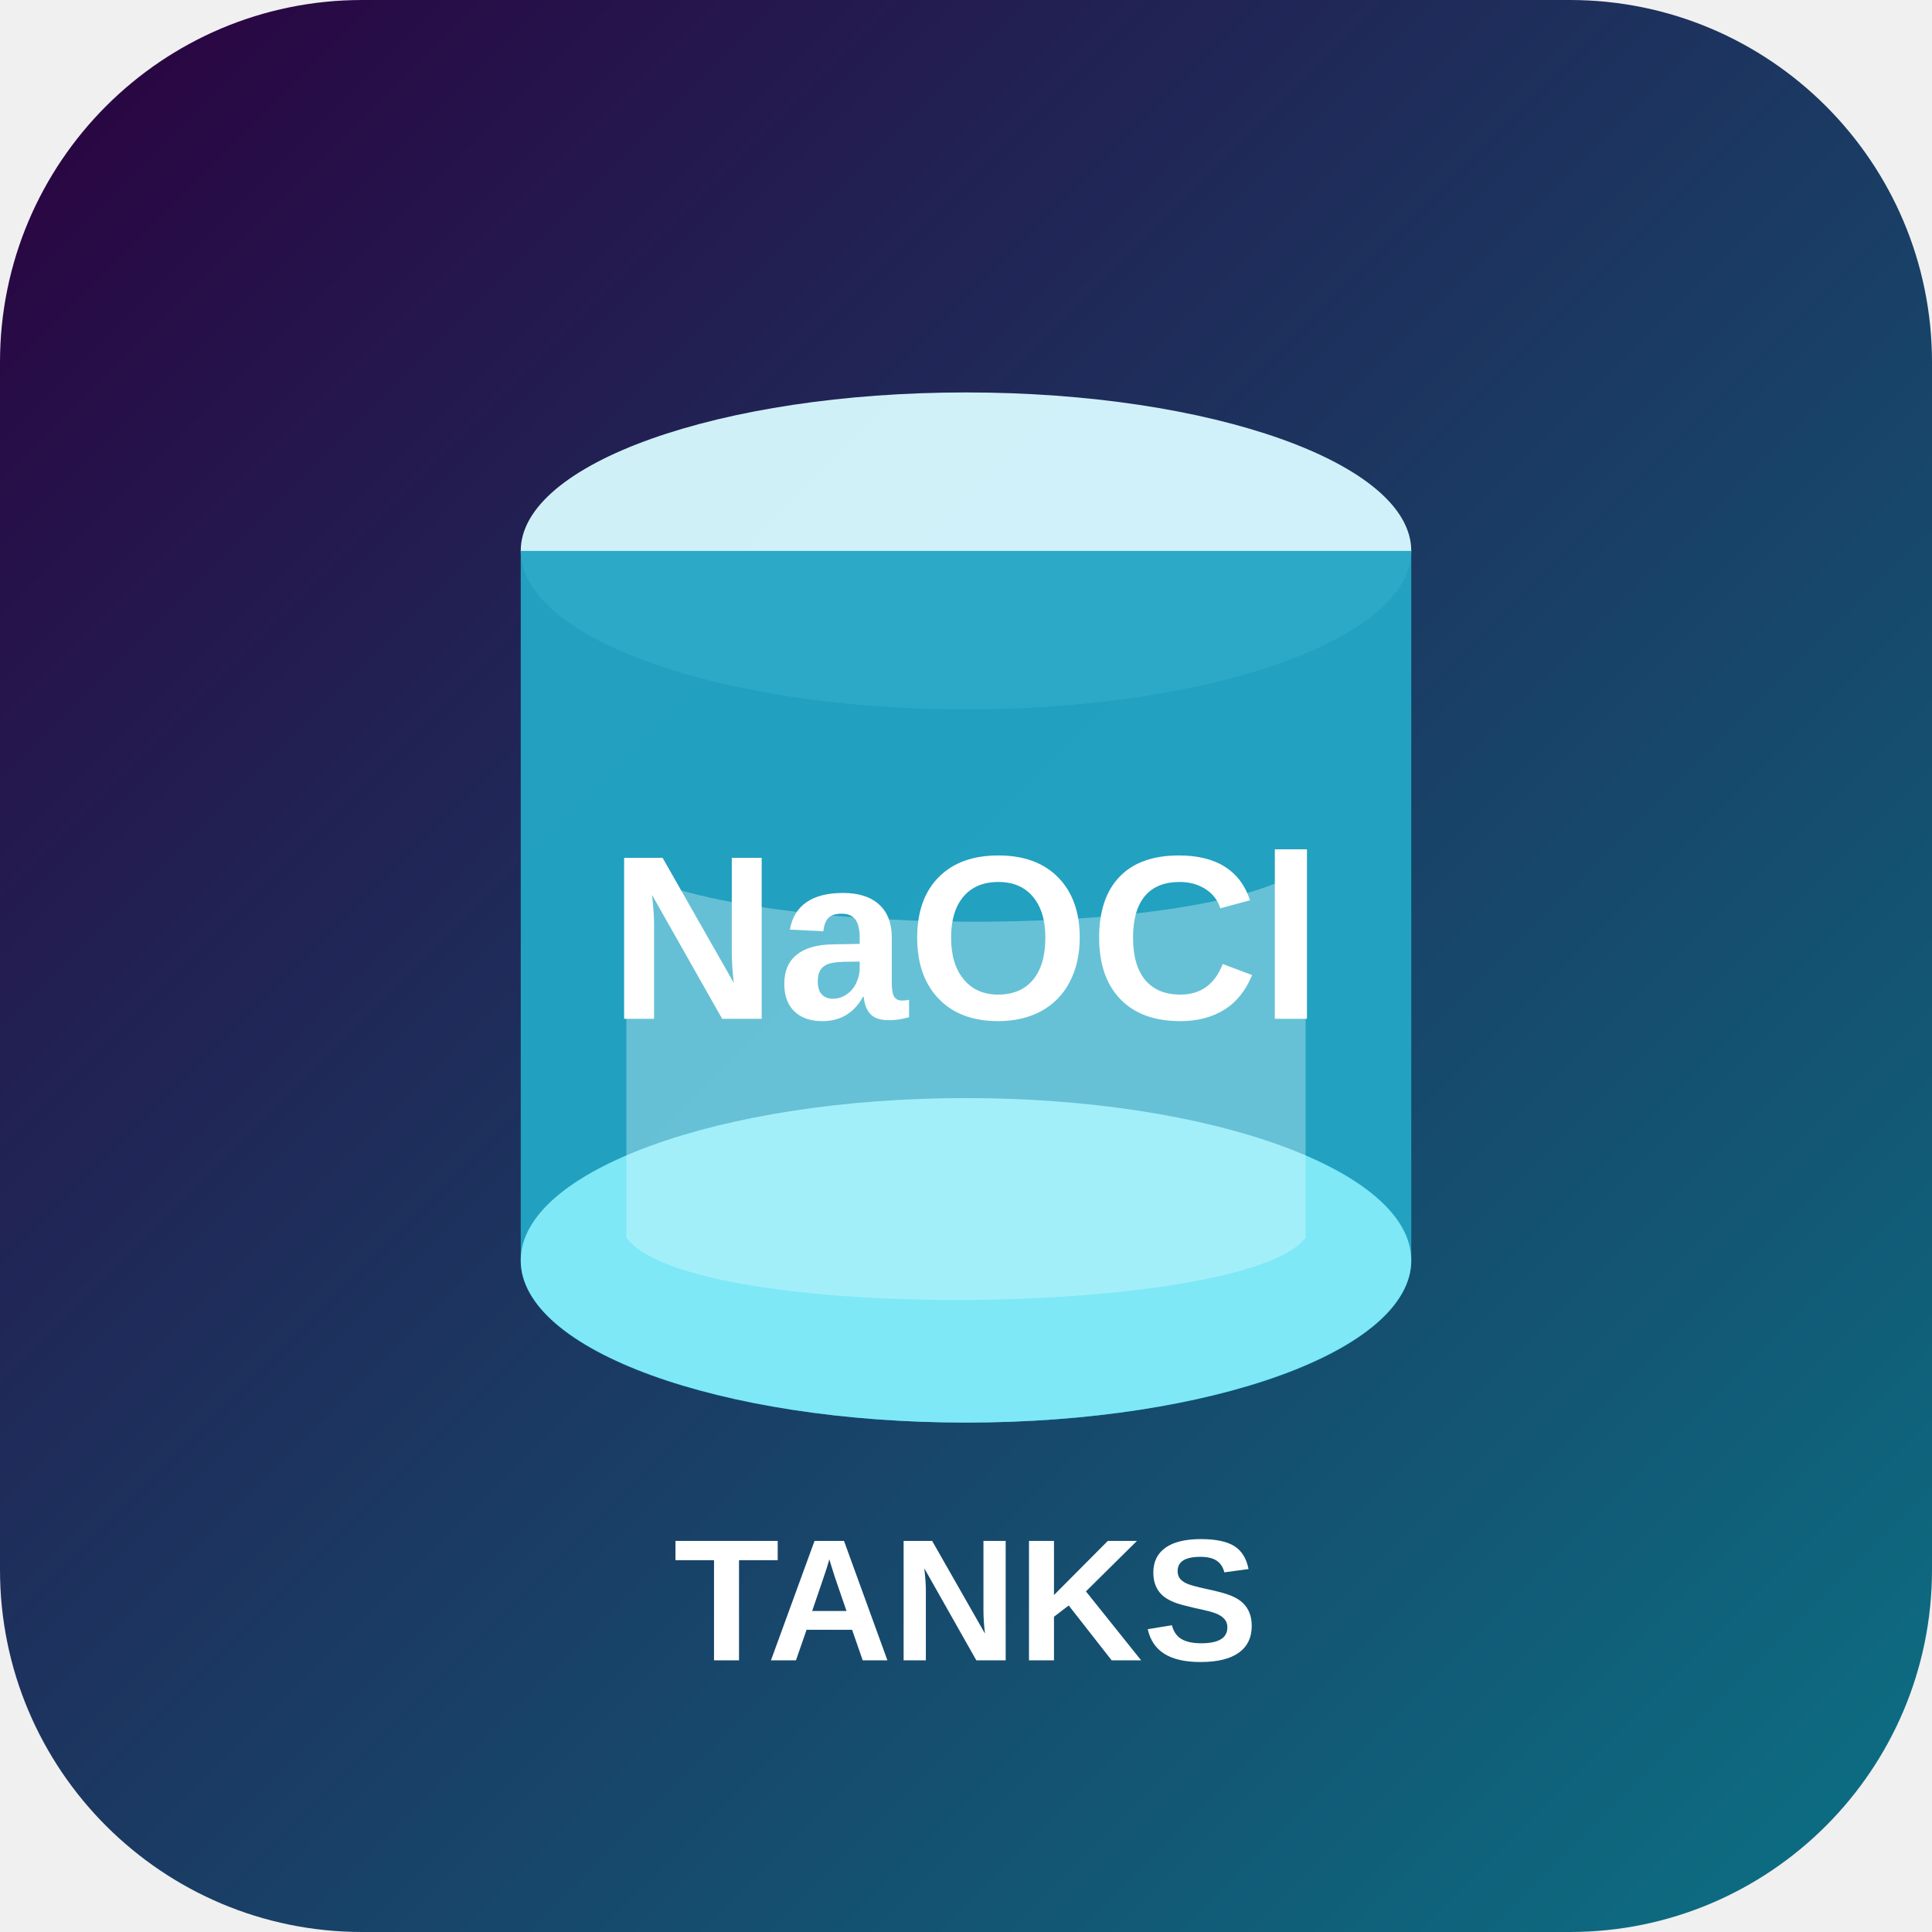
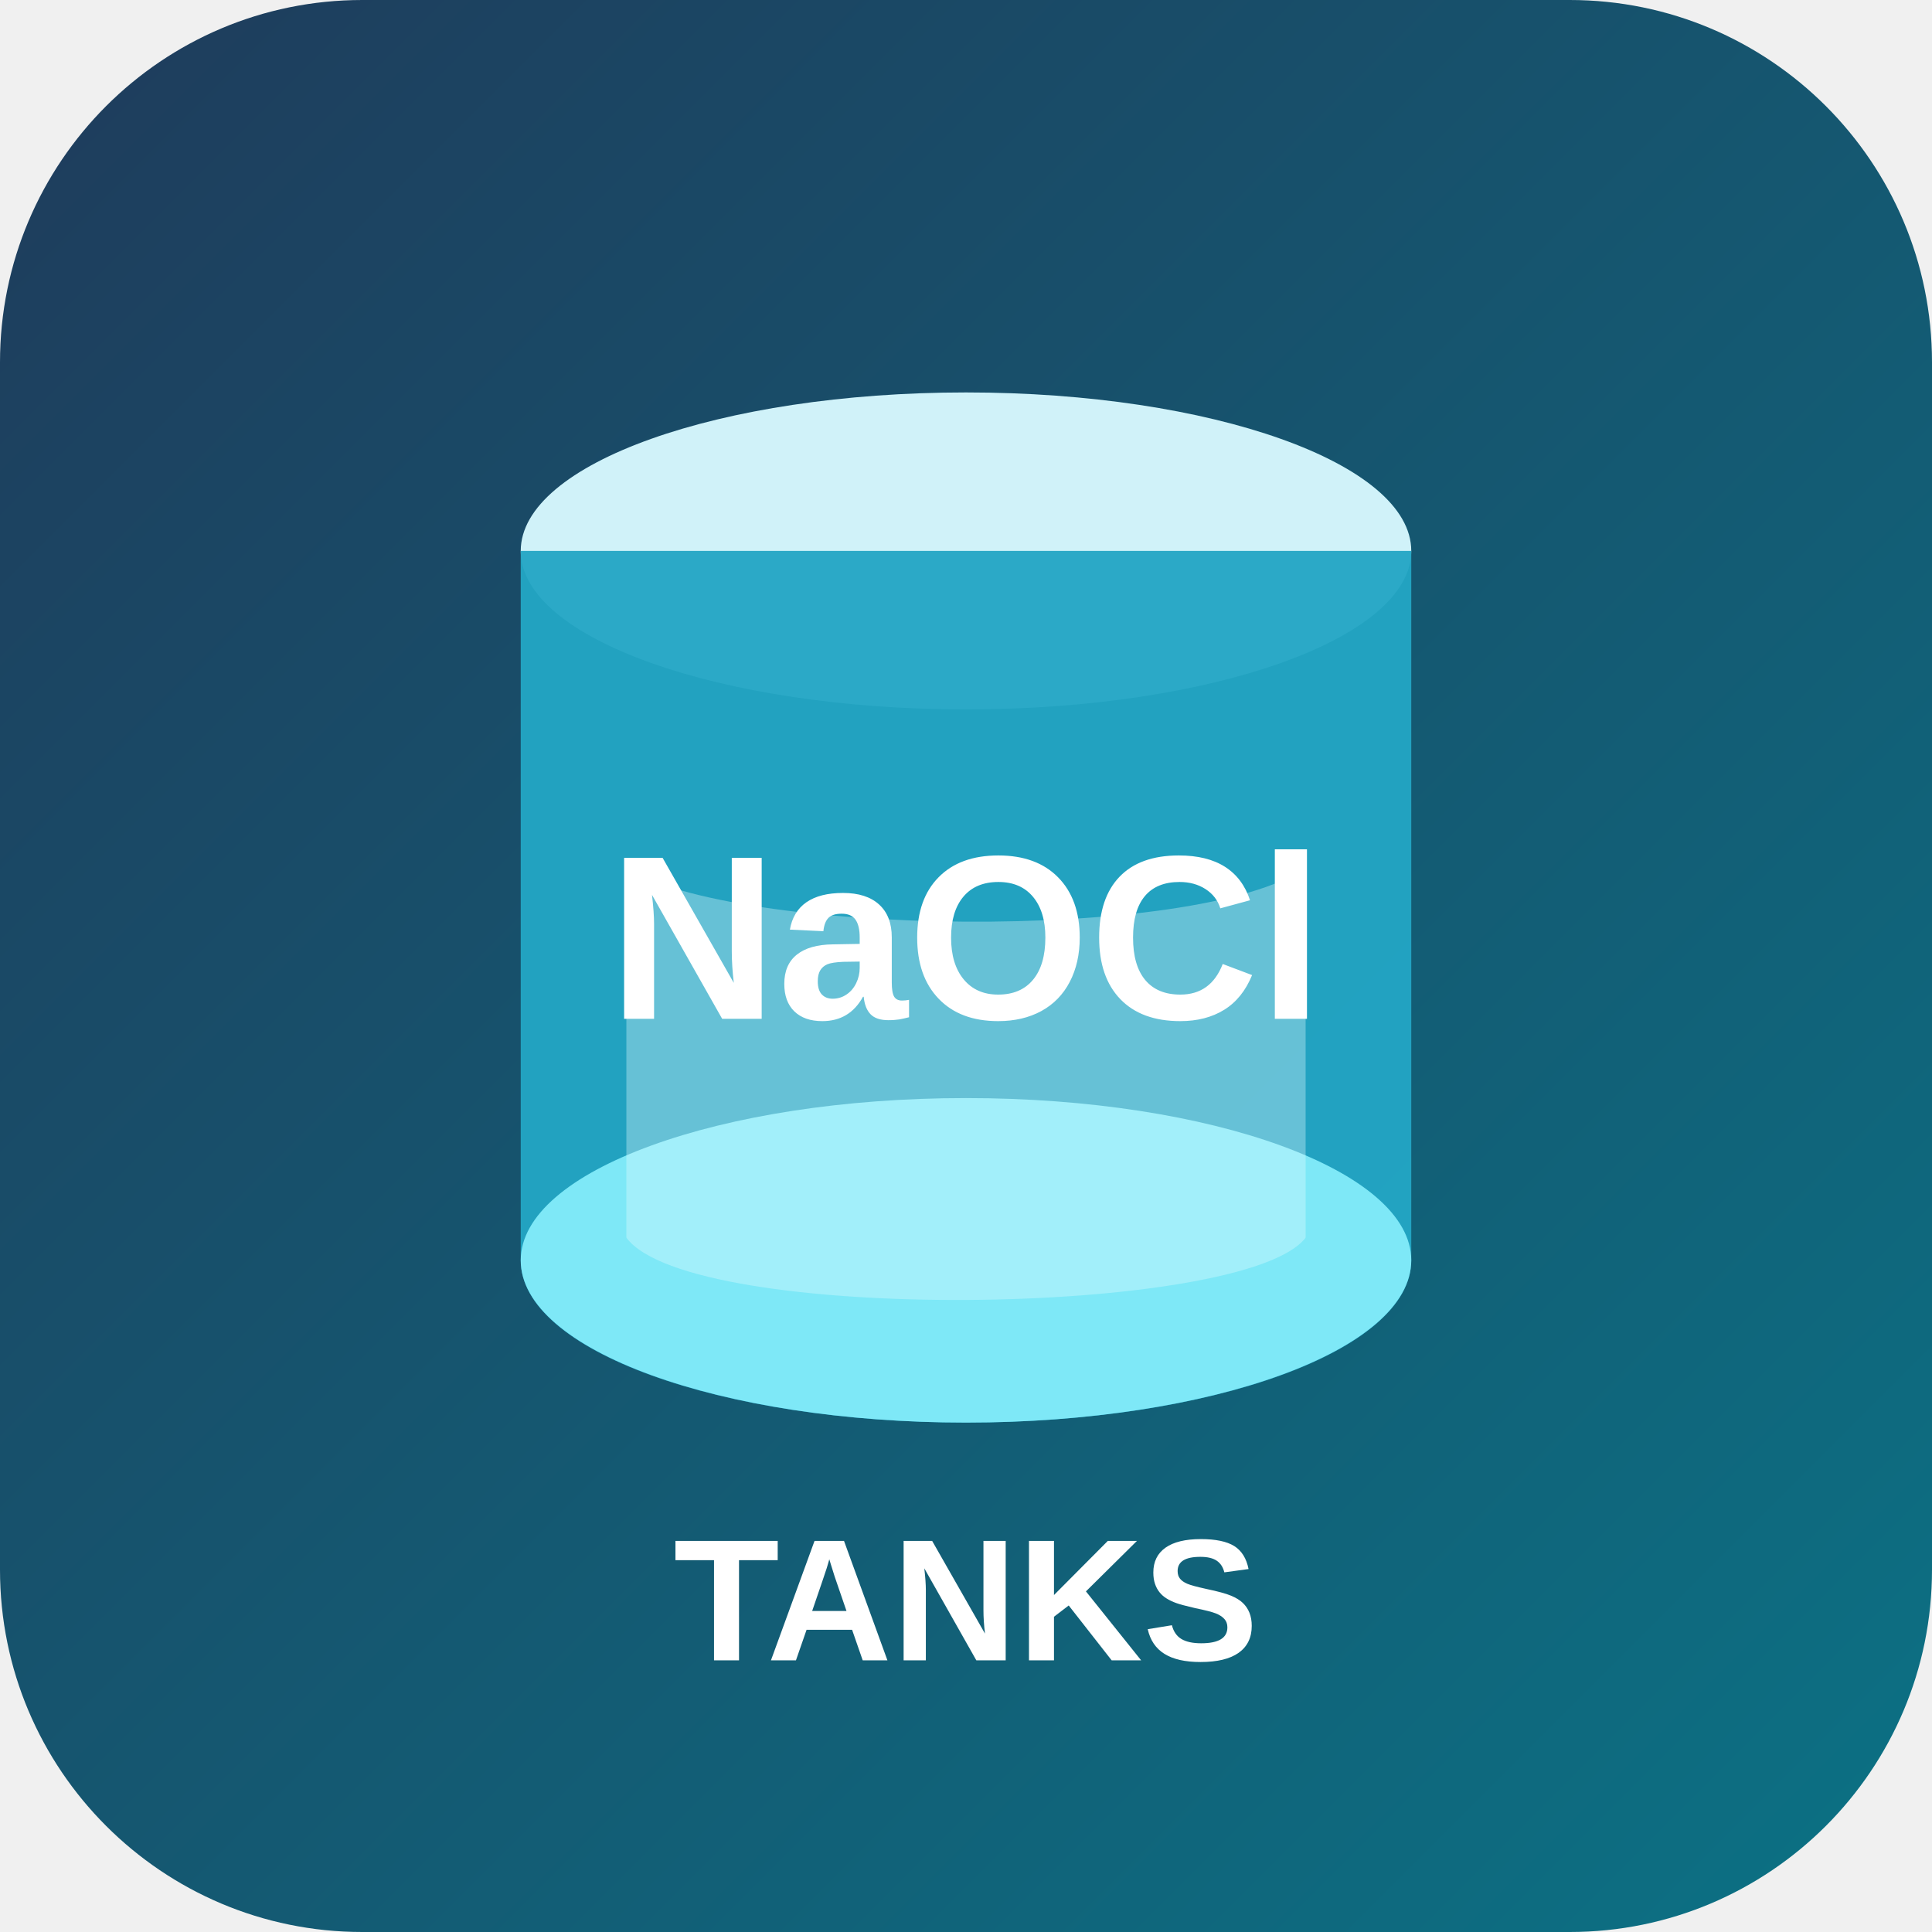
<svg xmlns="http://www.w3.org/2000/svg" viewBox="0 0 512 512">
  <defs>
    <linearGradient id="g" x1="0" y1="0" x2="1" y2="1">
-       <stop offset="0" stop-color="#2b003f" />
+       <stop offset="0" stop-color="#1f3b5b" />
      <stop offset="1" stop-color="#0b7285" />
    </linearGradient>
  </defs>
  <rect width="512" height="512" rx="96" fill="url(#g)" />
  <ellipse cx="256" cy="146" rx="118" ry="42" fill="#d7f9ff" opacity=".96" />
  <path d="M138 146v188c0 24 53 43 118 43s118-19 118-43V146" fill="#23a6c4" opacity=".95" />
  <ellipse cx="256" cy="334" rx="118" ry="43" fill="#7ee8f7" />
  <path d="M166 230c28 18 151 20 180 0v98c-16 21-163 23-180 0z" fill="#e6fbff" opacity=".35" />
  <text x="256" y="270" text-anchor="middle" font-size="62" font-family="Arial, Helvetica, sans-serif" font-weight="700" fill="#fff">NaOCl</text>
  <text x="256" y="440" text-anchor="middle" font-size="46" font-family="Arial, Helvetica, sans-serif" font-weight="700" fill="#fff">TANKS</text>
</svg>
